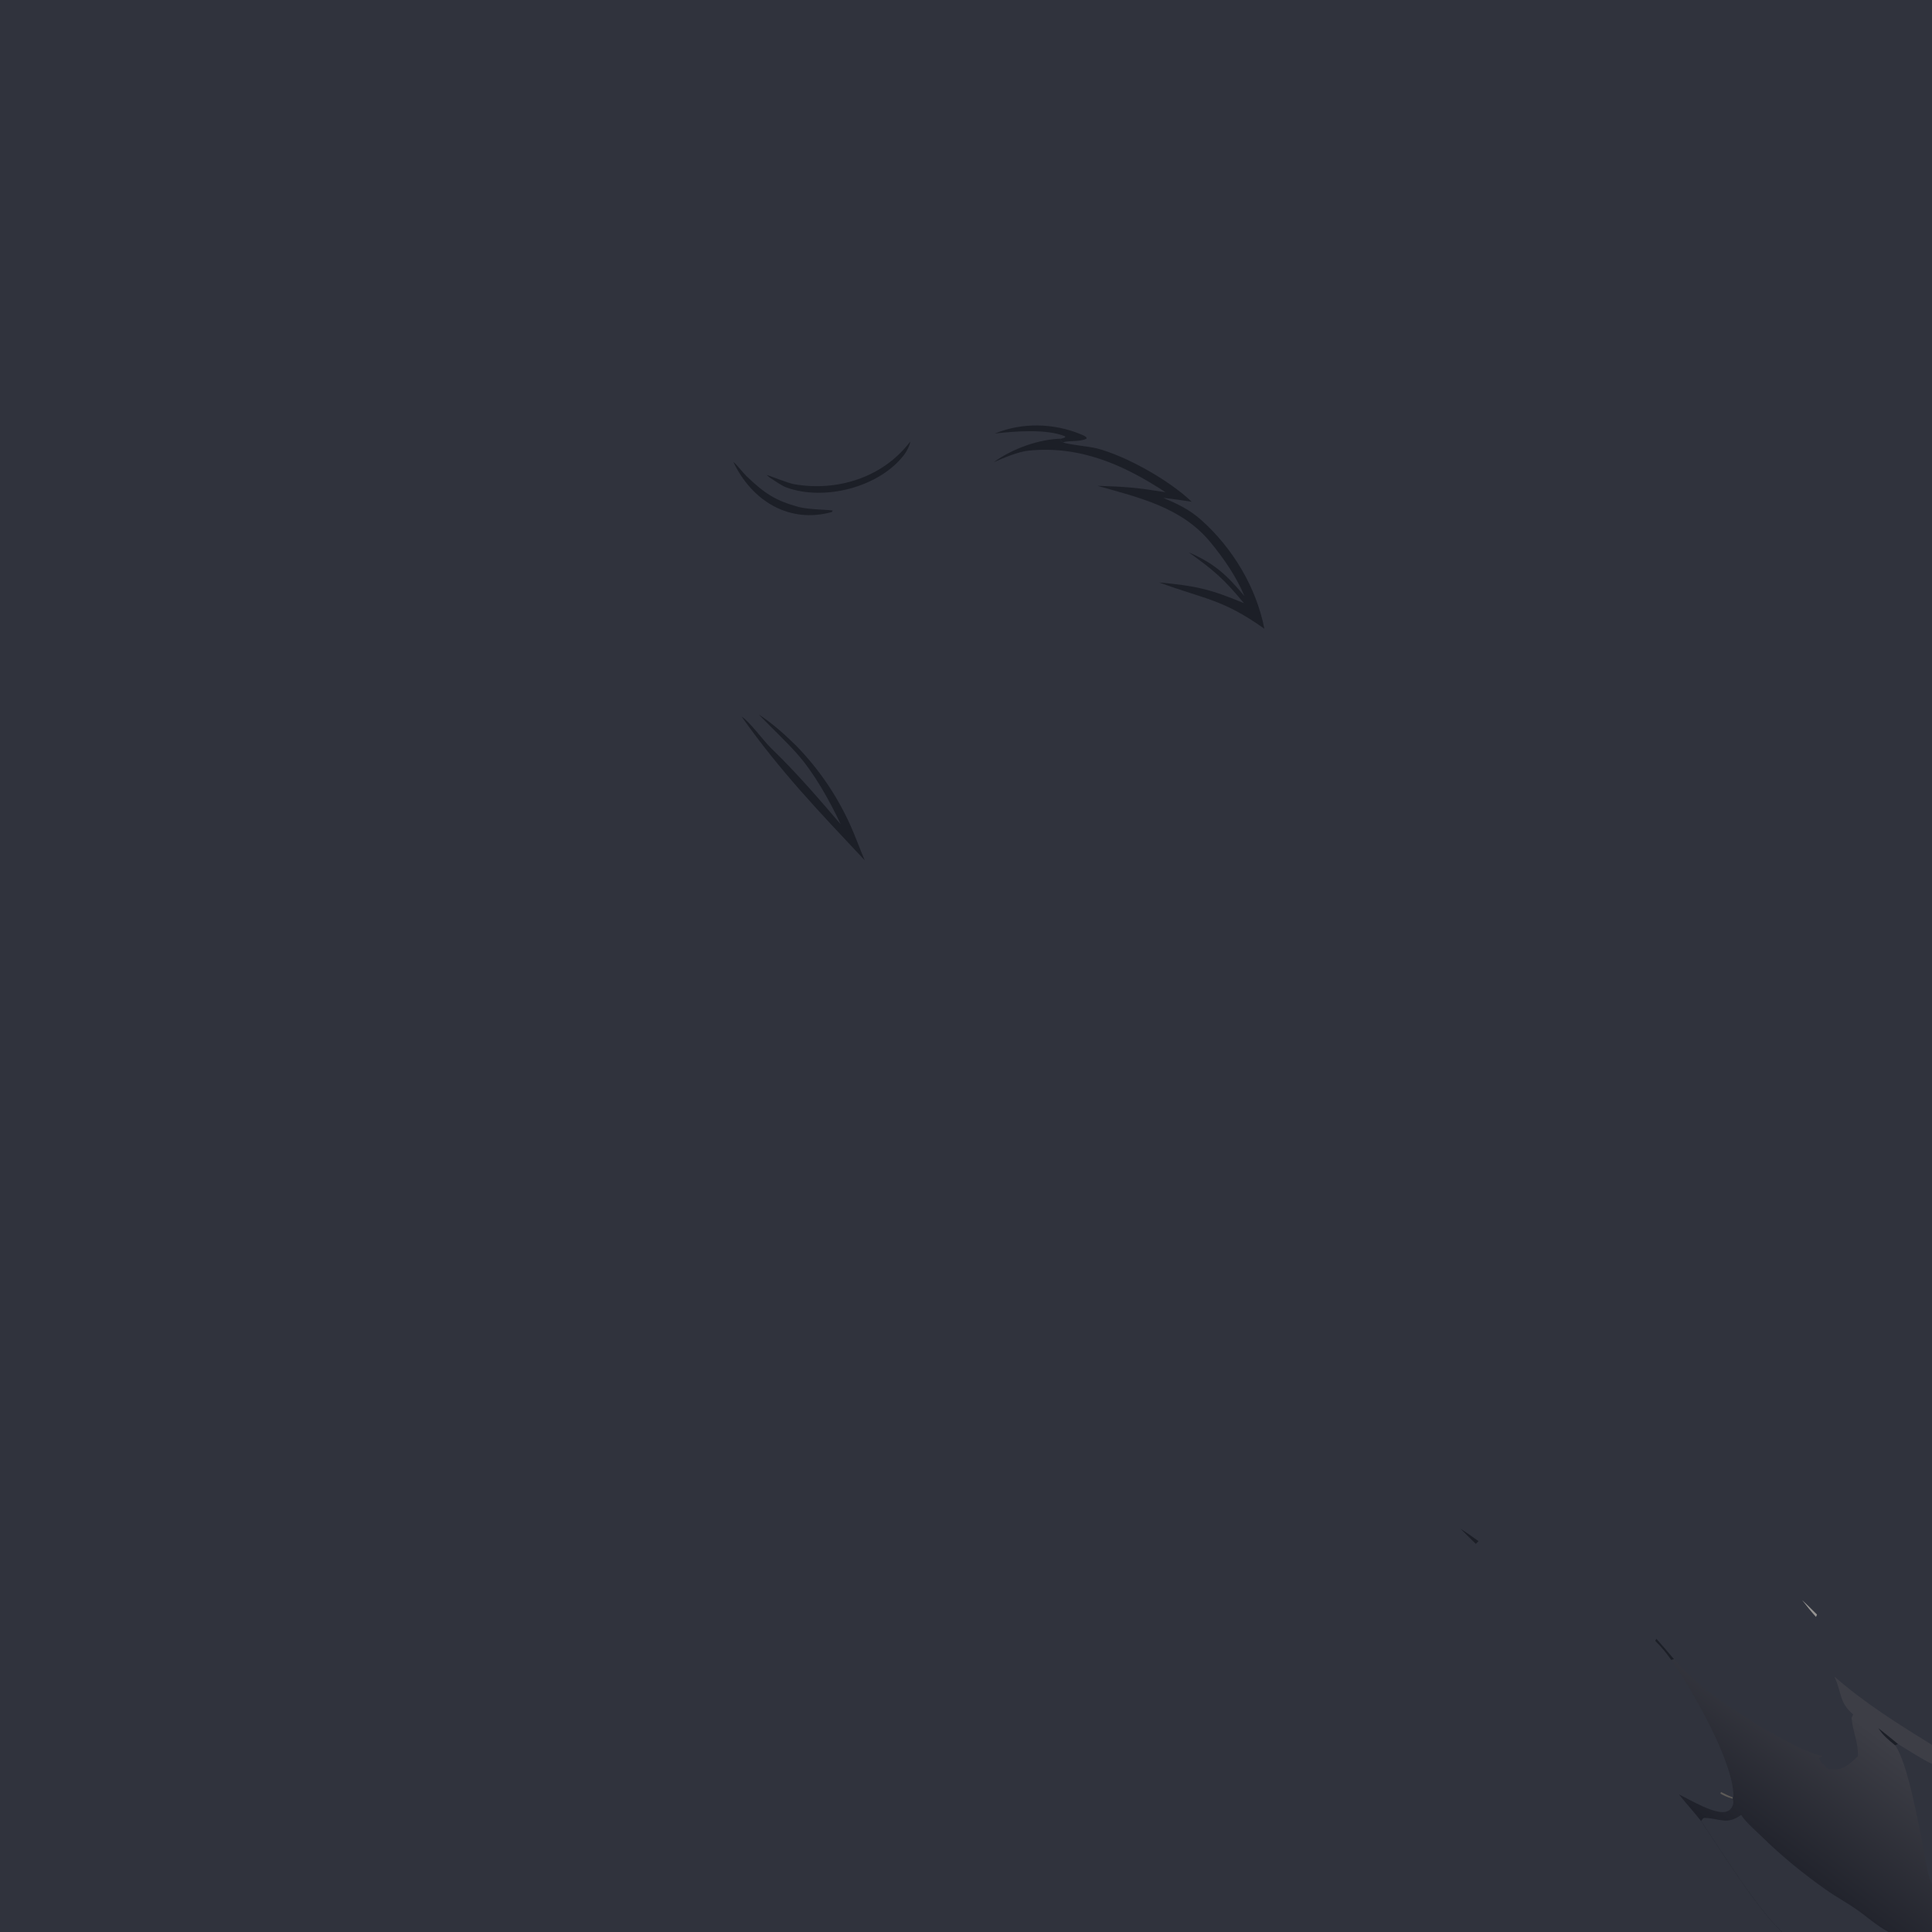
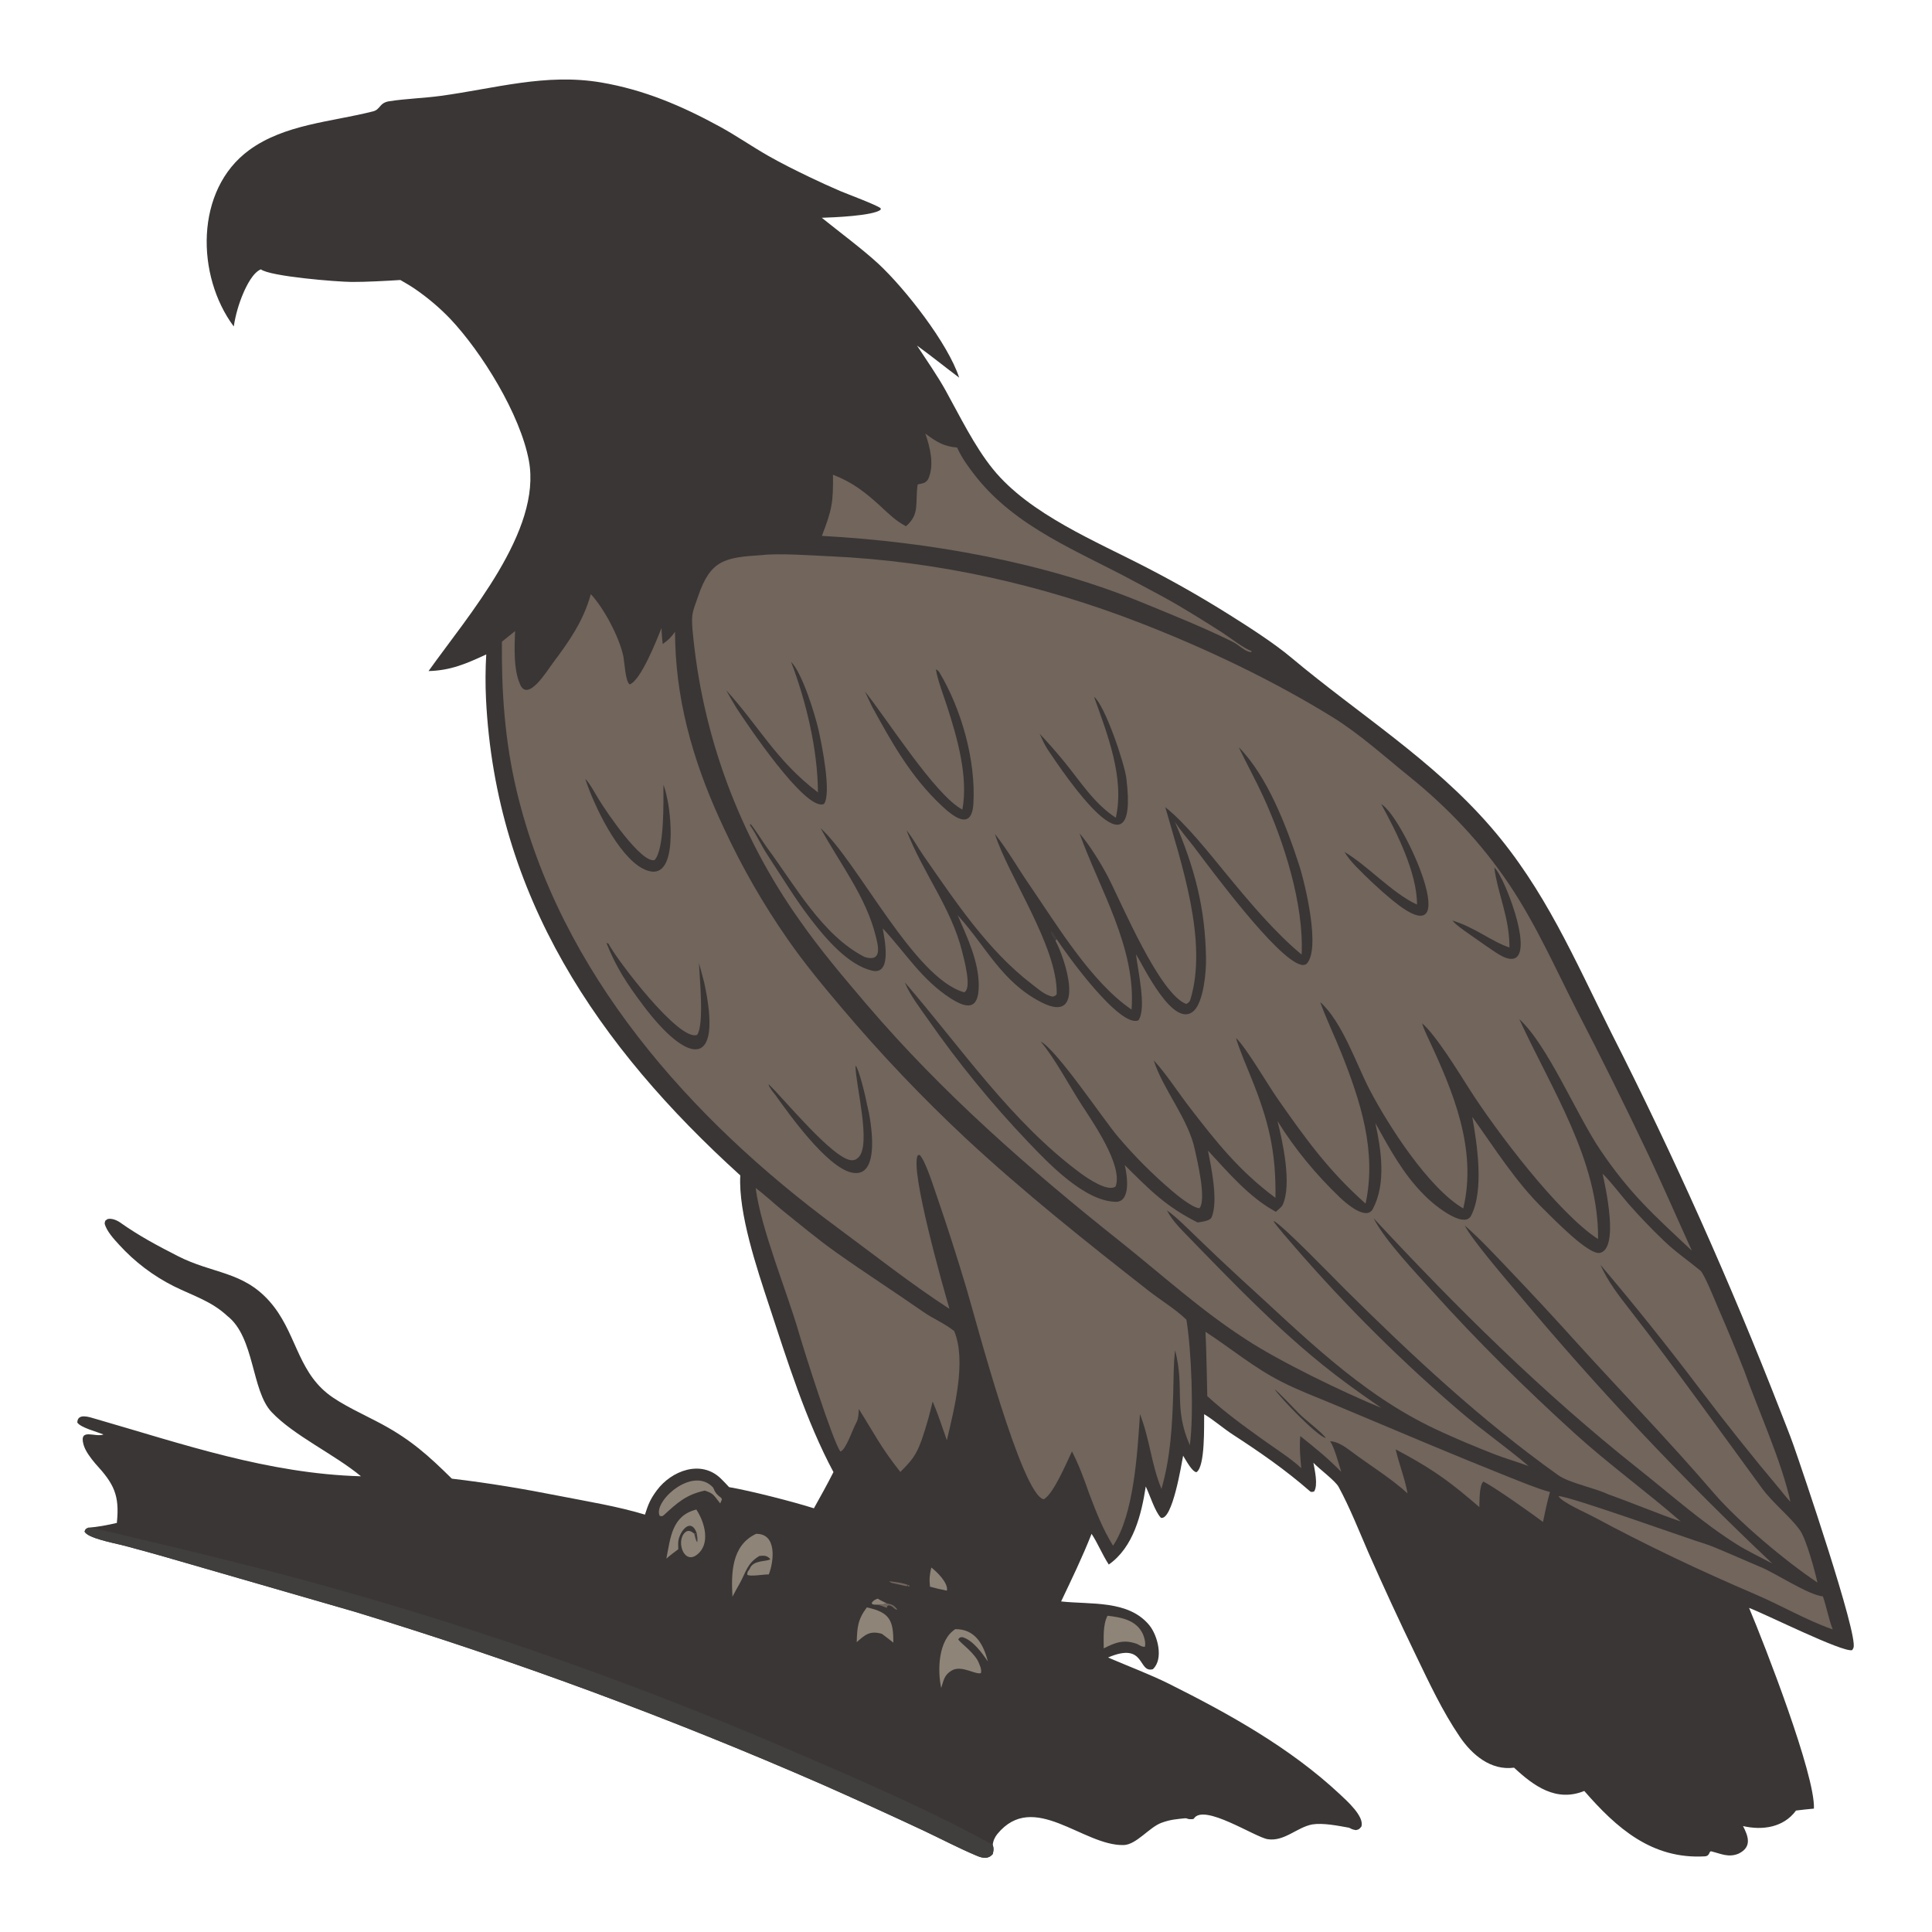
<svg xmlns="http://www.w3.org/2000/svg" height="1024" preserveAspectRatio="none" style="display: block;" version="1.1" viewBox="0 0 2048 2048" width="1024">
-   <defs>
-     <linearGradient gradientUnits="userSpaceOnUse" id="Gradient1" x1="1851.92" x2="1959.79" y1="1962.03" y2="1816.62">
-       <stop class="stop0" offset="0" stop-color="rgb(31,33,42)" stop-opacity="1" />
-       <stop class="stop1" offset="1" stop-color="rgb(61,62,70)" stop-opacity="1" />
-     </linearGradient>
-   </defs>
-   <path d="M 0 0 L 2048 0 L 2048 1437.81 L 2048 1703.65 L 2048 1736.02 L 2048 1821 L 2048 1831.23 L 2048 1849.62 L 2048 1869.8 L 2048 1997.15 L 2048 2048 L 2023.19 2048 L 2001.84 2048 L 1916.17 2048 L 1899.61 2048 L 1889.11 2048 L 1858.81 2048 L 1374.39 2048 L 1357.39 2048 L 1355.55 2048 L 1347.52 2048 L 1339.61 2048 L 1311.17 2048 L 1218.25 2048 L 1194.68 2048 L 1120.65 2048 L 1106.36 2048 L 1097.06 2048 L 1086.06 2048 L 1081.3 2048 L 1053.97 2048 L 1034.62 2048 L 1013.22 2048 L 984.637 2048 L 972.858 2048 L 935.177 2048 L 912.129 2048 L 718.285 2048 L 707.347 2048 L 667.535 2048 L 0 2048 L 0 0 z" fill="rgb(48,51,61)" transform="translate(0,0)" />
-   <path d="M 803.968 1613.58 C 800.713 1685.79 821.479 1771.25 851.633 1836.82 C 856.509 1847.42 862.727 1861.12 870.196 1869.8 C 880.184 1881.39 887.804 1874.17 895.018 1865.11 C 906.107 1851.2 912.328 1834.78 922.122 1820.41 C 943.645 1876.57 984.518 1947.25 1017.75 1997.5 C 1029.35 2015.03 1042.19 2031.02 1053.97 2048 L 1034.62 2048 L 1013.22 2048 L 984.637 2048 L 972.858 2048 L 935.177 2048 L 912.129 2048 L 718.285 2048 C 731.758 1910.44 754.745 1743.7 803.968 1613.58 z" fill="rgb(48,51,61)" transform="translate(0,0)" />
-   <path d="M 1774.45 1758.75 C 1782.66 1767.95 1791.62 1777.03 1800.74 1785.01 C 1824.12 1805.48 1902.81 1856.17 1931.92 1861.45 C 1930.83 1862.17 1929.36 1863.25 1928.22 1863.7 C 1929.53 1866.48 1929.44 1866.76 1931.38 1869.17 C 1934.13 1870.47 1933.69 1870.64 1935.67 1873.44 L 1936.33 1874.37 C 1950.37 1879.28 1960.42 1870.77 1969.49 1861.5 C 1969.79 1845.93 1964.01 1836.19 1962.75 1821.03 C 1963.32 1819.82 1963.89 1818.61 1964.47 1817.4 C 1949.48 1804.67 1952.72 1795.26 1944.56 1777.18 C 1976.04 1804.92 2012.31 1827.67 2048 1849.62 L 2048 1869.8 L 2048 1997.15 L 2048 2048 L 2023.19 2048 L 2001.84 2048 L 1916.17 2048 L 1899.61 2048 L 1889.11 2048 C 1862.94 2024.18 1823.99 1961.07 1803.2 1930.41 C 1795.96 1921.2 1787.28 1911.48 1779.72 1902.15 C 1791.59 1907.75 1818.62 1924.45 1830.52 1920.24 C 1833.11 1919.33 1835.2 1917.39 1836.3 1914.89 C 1837.67 1911.81 1837.77 1909.59 1836.76 1906.68 L 1836.78 1905.27 L 1837.54 1904 C 1837.5 1867.34 1793.8 1791.14 1771.53 1759.54 L 1774.45 1758.75 z" fill="url(#Gradient1)" transform="translate(0,0)" />
-   <path d="M 2011.94 1848.7 C 2020.59 1853.94 2039.65 1866.2 2048 1869.8 L 2048 1997.15 C 2043.43 1988.79 2041.08 1971 2039.15 1961.13 C 2034.26 1936.05 2022.37 1868.75 2008.97 1850.14 L 2011.94 1848.7 z" fill="rgb(48,51,61)" transform="translate(0,0)" />
-   <path d="M 1991.12 1831.89 C 1998.04 1837.22 2005.13 1843.18 2011.94 1848.7 L 2008.97 1850.14 C 2001.42 1843.81 1996.45 1840.19 1991.12 1831.89 z" fill="rgb(28,31,39)" transform="translate(0,0)" />
-   <path d="M 1845.69 1923.88 C 1850.58 1931.64 1861.49 1940.94 1868.27 1947.55 C 1889.33 1968.21 1911.8 1986.45 1935.92 2003.43 C 1946.36 2010.78 1957.69 2016.84 1968.03 2024.11 C 1979.95 2032.5 1988.89 2040.91 2001.84 2048 L 1916.17 2048 L 1899.61 2048 L 1889.11 2048 C 1862.94 2024.18 1823.99 1961.07 1803.2 1930.41 C 1804.49 1928.79 1805.3 1927 1806.78 1927.04 C 1823.28 1927.43 1830.3 1935.04 1845.69 1923.88 z" fill="rgb(48,51,61)" transform="translate(0,0)" />
-   <path d="M 1548.14 1620.49 C 1554.91 1624.78 1560.77 1628.98 1567.28 1633.68 L 1564.43 1636.57 L 1548.14 1620.49 z" fill="rgb(28,31,39)" transform="translate(0,0)" />
-   <path d="M 1824.34 1899.59 C 1828.49 1901.64 1832.41 1903.75 1836.78 1905.27 L 1836.76 1906.68 C 1830.64 1904.98 1829.17 1904.19 1823.68 1901.32 L 1824.34 1899.59 z" fill="rgb(93,90,87)" transform="translate(0,0)" />
-   <path d="M 1755.83 1737.17 C 1762.16 1744.26 1768.37 1751.45 1774.45 1758.75 L 1771.53 1759.54 C 1766.54 1752.3 1760.87 1745.55 1754.61 1739.38 L 1755.83 1737.17 z" fill="rgb(28,31,39)" transform="translate(0,0)" />
-   <path d="M 1925.02 1714.02 C 1919.54 1707.99 1915.37 1702.67 1910.37 1696.22 C 1915.74 1701.1 1920.97 1706.42 1926.13 1711.53 L 1925.02 1714.02 z" fill="rgb(150,148,146)" transform="translate(0,0)" />
-   <path d="M 898.169 357.233 C 905.711 356.338 977.816 390.182 979.184 398.539 C 975.459 399.835 974.616 398.847 970.02 397.9 C 981.818 411.342 987.794 424.755 1004.18 433.72 C 1009.05 436.382 1016.45 438.668 1018.39 443.462 C 1015.76 451.308 997.738 456.108 990.052 457.154 C 995.67 451.045 998.697 448.636 1005.42 444.177 C 993.997 436.575 982.835 428.587 975.144 417.229 C 966.601 404.408 961.255 394.948 946.259 388.644 C 930.403 381.979 915.016 376.293 898.422 371.686 C 892.463 373.331 886.343 375.65 880.489 377.72 C 899.977 378.862 909.838 380.905 925.418 393.768 C 936.899 403.611 945.031 417.038 945.653 432.39 C 947.308 473.217 916.929 498.919 878.249 501.5 C 836.744 504.175 810.961 482.582 803.782 442.048 C 796.68 447.288 791.677 450.832 784.141 455.343 C 780.079 439.932 779.16 424.695 777.671 408.854 C 757.012 414.096 741.122 421.288 721.505 429.1 C 731.286 418.307 738.333 413.112 750.689 405.67 C 708.883 407.862 689.544 406.681 647.745 419.07 C 708.1 386.683 751.548 395.199 814.714 381.86 C 840.791 376.353 867.973 363.765 898.169 357.233 z" fill="rgb(48,51,61)" transform="translate(0,0)" />
-   <path d="M 861.392 405.933 C 874.999 403.242 888.229 412.031 891.024 425.617 C 893.818 439.203 885.131 452.5 871.566 455.398 C 857.854 458.328 844.381 449.525 841.557 435.791 C 838.732 422.058 847.637 408.652 861.392 405.933 z" fill="rgb(48,51,61)" transform="translate(0,0)" />
-   <path d="M 1053.46 489.902 C 1073.04 475.713 1100.87 465.562 1125.16 465.011 L 1123.6 466.555 L 1126.9 468.847 C 1129.79 470.952 1154.56 473.214 1162.71 475.316 C 1193.81 483.34 1239.83 509.322 1263.26 531.881 C 1253.09 530.346 1243.32 528.866 1233.07 527.762 C 1248.35 534.151 1261.19 540.313 1273.64 551.465 C 1306.97 581.33 1331.76 622.775 1340.3 666.523 C 1295.95 635.011 1278.22 635.587 1228.68 617.411 C 1267.9 621.056 1282.78 624.45 1318.64 639.382 C 1297.12 613.516 1287.18 604.919 1260.11 585.499 C 1287.8 597.441 1300.41 609.612 1319.21 631.908 C 1310.29 610.849 1297.59 592.382 1283.13 574.813 C 1252.48 537.573 1207.14 527.416 1163.27 514.956 C 1193.7 515.935 1204.75 516.87 1235.45 521.764 C 1190.92 492.52 1144.82 472.214 1090.32 477.691 C 1079.13 478.815 1063.89 485.44 1053.46 489.902 z" fill="rgb(28,31,39)" transform="translate(0,0)" />
-   <path d="M 786.108 759.61 C 794.433 764.643 809.383 785.362 817.499 793.198 C 844.119 818.895 867.291 845.848 891.205 873.819 C 879.242 848.372 862.939 819.023 844.223 798.213 C 832.021 784.646 817.143 770.795 804.347 757.407 C 818.617 766.614 832.086 778.719 844.145 790.654 C 868.011 815.127 887.394 843.601 901.411 874.779 C 906.771 886.618 911.41 899.73 916.653 911.958 C 868.103 860.227 827.369 817.947 786.108 759.61 z" fill="rgb(28,31,39)" transform="translate(0,0)" />
-   <path d="M 964.923 468.06 C 964.526 471.985 961.093 478.607 958.404 482.112 C 931.98 516.564 874.072 531.341 833.791 516.789 C 828.456 514.862 820.177 508.98 815.622 505.988 L 812.8 503.574 C 813.763 503.451 835.363 512.129 841.422 513.208 C 887.276 521.38 935.985 506.299 964.923 468.06 z" fill="rgb(28,31,39)" transform="translate(0,0)" />
-   <path d="M 777.399 489.67 C 780.853 492.216 787.546 501.165 791.556 504.986 C 810.325 522.871 821.717 530.601 846.377 537.352 C 857.312 540.346 880.07 540.263 882.716 541.22 L 881.806 542.768 C 836.173 555.403 796.8 530.655 777.399 489.67 z" fill="rgb(28,31,39)" transform="translate(0,0)" />
-   <path d="M 1054.6 459.553 C 1083.62 447.584 1116.9 448.461 1145.85 460.393 C 1148.51 461.493 1149.45 461.842 1151.74 463.672 L 1151.58 465.163 C 1143.58 468.661 1133.31 466.748 1126.9 468.847 L 1123.6 466.555 L 1125.16 465.011 L 1129.04 463.626 L 1129.11 462.549 C 1109.57 454.389 1075.48 457.154 1054.6 459.553 z" fill="rgb(28,31,39)" transform="translate(0,0)" />
-   <path d="M 489.59 432.825 C 515.613 433.332 551.499 464.705 563.127 486.729 C 565.586 491.389 570.141 501.154 569.472 506.317 L 567.57 506.568 C 546.236 492.835 523.916 479.285 503.81 463.911 C 495.036 457.202 478.871 443.69 489.59 432.825 z" fill="rgb(48,51,61)" transform="translate(0,0)" />
+   <path d="M 247.797 346.07 C 207.795 292.459 206.411 201.349 264.102 159.135 C 301.747 131.589 351.675 129.202 395.406 118.069 C 403.525 116.01 401.866 108.964 412.717 107.305 C 430.876 104.529 448.945 104.114 467.214 101.631 C 524.833 93.799 578.536 77.441 637.201 87.415 C 682.649 95.142 722.561 112.125 762.863 134.137 C 780.248 143.633 797.234 155.407 814.417 165.209 C 828.094 173.012 843.971 180.903 858.164 187.707 C 868.861 192.864 879.669 197.79 890.579 202.48 C 897.47 205.405 929.887 217.472 933.62 220.837 L 933.481 222.385 C 925.141 228.803 883.54 230.468 871.119 230.854 C 889.072 245.371 915.03 264.639 931.407 279.899 C 959.552 306.123 1004.79 363.772 1016.77 400.324 C 1001.45 388.849 987.895 377.788 972.065 366.33 C 981.574 380.802 993.954 398.689 1002.24 413.625 C 1017.33 440.84 1032.85 472.958 1052.55 497.262 C 1091.51 545.311 1162.11 573.833 1216.52 602.173 C 1246.1 617.458 1275.02 633.978 1303.21 651.69 C 1324.14 664.848 1350.35 681.617 1369.15 697.379 C 1440.44 757.16 1518.32 805.226 1579.96 876.238 C 1637.76 942.821 1669.01 1016.93 1707.92 1094.58 C 1774.42 1225.68 1834.44 1359.97 1887.78 1496.95 C 1892.23 1508.52 1896.97 1520.02 1901.1 1531.71 C 1909.96 1556.81 1969.86 1732.94 1964.77 1746.65 C 1964.25 1748.06 1964.06 1748.17 1963.28 1749.24 C 1952.88 1751.7 1871.79 1711.08 1854.1 1704.44 C 1870.65 1743.7 1924.41 1881.83 1922.83 1917.2 C 1916.48 1917.77 1910.15 1918.45 1903.83 1919.26 C 1890.68 1937.23 1868.29 1940.46 1847.67 1935.71 C 1852.93 1945.92 1857.79 1957.78 1842.94 1964.95 C 1832.27 1969.36 1824.29 1965.03 1814.17 1962.53 C 1811.29 1961.82 1813.14 1967.46 1807.06 1967.81 C 1750.97 1970.98 1713.62 1937.8 1679.4 1898.49 C 1649.71 1910.53 1626.07 1893.46 1604.97 1873.81 C 1580.35 1877.08 1560.46 1860.21 1547.45 1841.08 C 1528.89 1813.78 1515.08 1784.04 1500.78 1754.42 C 1483.44 1718.56 1466.73 1682.4 1450.65 1645.96 C 1441.03 1623.74 1430.59 1597.38 1418.99 1576.17 C 1415.35 1569.51 1398.85 1557.53 1392.25 1550.58 C 1393.66 1558.24 1397.36 1574.24 1393.04 1580.99 C 1391.37 1581.46 1390.05 1582.04 1388.5 1580.69 C 1362.85 1558.24 1335.49 1539.3 1306.9 1520.73 C 1296.64 1514.06 1286.74 1505.3 1276.46 1499.1 C 1276.22 1510.9 1277.68 1554.89 1268.23 1560.61 C 1263.46 1559.95 1257.03 1547.66 1254.16 1543.11 C 1252.4 1552.19 1242.8 1612.15 1230.61 1608.91 C 1224.37 1602.47 1218.92 1584.88 1214.56 1575.74 C 1209.97 1605.29 1201.63 1640.06 1175.35 1658.48 C 1168.28 1647.64 1163.88 1636.19 1157.11 1625.92 C 1147.16 1651.13 1136.45 1673.1 1124.83 1697.59 C 1156.21 1701.06 1196.04 1695.85 1218.24 1722.71 C 1227.2 1733.53 1233.77 1758.6 1222.11 1769.41 C 1205.82 1773.88 1214.82 1739.75 1174.56 1757.02 C 1195.29 1765.99 1219.27 1774.97 1239.18 1784.91 C 1302.97 1816.75 1367.53 1852.74 1419.92 1901.61 C 1427.51 1908.69 1446.77 1925.75 1443.07 1936.33 C 1440.66 1939.07 1440.93 1939.1 1437.45 1940.01 C 1433.56 1939.35 1433.54 1939.18 1430.16 1937.48 C 1418.33 1935.35 1402.46 1932.13 1390.98 1933.97 C 1374.85 1937.02 1361.37 1952.34 1343.84 1949.62 C 1330.3 1947.52 1276.04 1911.37 1265.56 1927.76 C 1262.14 1928.94 1260.61 1928.19 1257.08 1927.34 C 1246.71 1928.45 1240.75 1928.73 1231.11 1932.28 C 1218.21 1937.04 1204.54 1955.5 1191.13 1955.83 C 1148.08 1956.91 1095.78 1897.46 1057.32 1944.01 C 1054.67 1947.22 1052.75 1951.31 1052.34 1955.59 C 1053.6 1959.65 1053.25 1961.34 1052.38 1965.29 C 1047.88 1970.81 1041.93 1969.91 1035.66 1967.27 C 1016.39 1959.19 997.762 1949.36 978.838 1940.42 C 943.353 1923.81 907.691 1907.57 871.859 1891.72 C 710.468 1821.19 545.121 1760.08 376.652 1708.69 L 173.616 1649.99 C 158.891 1645.77 144.115 1641.73 129.293 1637.87 C 121.561 1635.87 92.016 1630.34 89.641 1623.33 C 91.353 1620.07 90.17 1621.39 93.516 1619.41 C 103.433 1618.72 114.198 1616.6 123.867 1614.37 C 126.928 1584.84 120.866 1573 101.04 1551.44 C 96.364 1545.85 90.456 1538.37 88.506 1531.2 C 83.566 1513.02 101.36 1524.21 109.719 1520.54 C 102.435 1517.71 85.341 1513.24 81.946 1507.94 C 82.146 1497.53 94.939 1502.23 101.177 1504.03 C 194.508 1530.96 284.227 1562.14 382.652 1564.92 C 354.468 1541.54 311.588 1521.91 287.912 1496.86 C 266.292 1473.99 270.16 1417.59 240.848 1394.85 C 223.987 1379.21 205.137 1373.76 184.545 1363.6 C 162.587 1352.63 142.848 1337.69 126.324 1319.54 C 120.876 1313.64 112.733 1304.78 110.935 1296.96 C 111.753 1293.18 110.814 1294.71 113.956 1292.29 C 118.412 1291.11 123.949 1293.5 127.452 1295.98 C 147.573 1310.19 166.588 1320.29 188.405 1331.45 C 225.525 1350.44 257.293 1347.4 285.711 1379.48 C 313.541 1410.9 314.565 1450.9 346.911 1477.02 C 361.545 1488.84 387.363 1500.25 404.628 1509.57 C 435.907 1526.47 454.326 1543.13 478.986 1567.45 C 518.504 1572.08 554.773 1578.23 593.734 1585.9 C 623.757 1591.81 654.225 1596.66 683.682 1605.56 C 687.081 1594.74 689.471 1588.95 696.311 1579.76 C 711.772 1558.98 743.115 1546.96 764.052 1567.27 C 767.05 1570.18 770.007 1573.33 772.87 1576.42 C 795.574 1580.28 841.262 1591.99 862.774 1598.86 C 869.903 1586.05 876.905 1573.57 883.498 1560.47 C 854.5 1506.31 834.369 1441.91 815.186 1383.63 C 802.416 1344.83 782.523 1285.86 784.747 1245.98 C 633.697 1109.15 525.434 949.731 515.177 740.78 C 514.436 725.1 514.524 709.393 515.44 693.722 C 494.237 703.544 477.796 710.75 454.284 711.355 C 496.506 651.999 574.555 562.903 560.636 488.304 C 551.486 439.264 510.906 373.525 477.089 337.764 C 466.117 326.388 454.054 316.117 441.074 307.099 C 435.536 303.264 430.226 300.133 424.383 296.81 C 410.08 297.753 386.806 298.972 372.845 298.87 C 357.128 298.756 286.266 293.046 276.538 285.52 C 268.192 288.862 261.393 302.722 257.897 310.777 C 253.063 322.071 249.67 333.929 247.797 346.07 z" fill="rgb(57,54,53)" transform="translate(0,0)" />
+   <path d="M 93.516 1619.41 C 105.373 1620.73 130.233 1627.28 143.098 1630.33 C 174.149 1637.57 205.148 1645.03 236.093 1652.72 C 446.244 1704.59 651.647 1774.09 850.119 1860.49 C 917.472 1889.53 988.06 1920.18 1052.34 1955.59 C 1053.6 1959.65 1053.25 1961.34 1052.38 1965.29 C 1047.88 1970.81 1041.93 1969.91 1035.66 1967.27 C 1016.39 1959.19 997.762 1949.36 978.838 1940.42 C 943.353 1923.81 907.691 1907.57 871.859 1891.72 C 710.468 1821.19 545.121 1760.08 376.652 1708.69 L 173.616 1649.99 C 158.891 1645.77 144.115 1641.73 129.293 1637.87 C 121.561 1635.87 92.016 1630.34 89.641 1623.33 C 91.353 1620.07 90.17 1621.39 93.516 1619.41 z" fill="rgb(65,63,62)" transform="translate(0,0)" />
+   <path d="M 1047.02 1822.3 C 1061.01 1824.65 1074.84 1829.38 1088.36 1833.56 C 1139.29 1849.32 1186.68 1874.54 1231.72 1902.74 C 1239.6 1907.68 1261.75 1920.2 1265.56 1927.76 C 1262.14 1928.94 1260.61 1928.19 1257.08 1927.34 C 1214.48 1905.1 1176.74 1881.26 1133.09 1859.67 C 1116.32 1851.56 1099.33 1843.91 1082.13 1836.74 C 1071.34 1832.31 1057.33 1827.2 1047.02 1822.3 z" fill="rgb(57,54,53)" transform="translate(0,0)" />
+   <path d="M 365.069 1628.99 C 377.295 1630.12 423.389 1643.65 437.522 1647.62 C 512.16 1668.11 586.031 1691.31 658.989 1717.16 C 712.998 1735.9 764.708 1754.04 816.718 1778.35 C 833.158 1786.04 858.257 1796.97 872.167 1808.08 C 861.092 1805.69 839.806 1795.54 827.861 1791.27 C 785.124 1776.02 743.232 1757.89 700.471 1742.79 C 632.034 1718.5 563.338 1694.94 494.395 1672.12 C 465.035 1662.62 434.951 1654.69 405.739 1644.29 C 392.351 1639.52 377.853 1635.19 365.069 1628.99 z" fill="rgb(57,54,53)" transform="translate(0,0)" />
+   <path d="M 519.776 1638.11 C 533.012 1637.74 555.322 1643.91 568.781 1647.2 C 610.692 1657.45 649.725 1667.44 688.891 1686.01 C 683.232 1686.1 657.939 1678.73 651.129 1676.87 C 607.009 1665.11 563.21 1652.19 519.776 1638.11 z" fill="rgb(57,54,53)" transform="translate(0,0)" />
+   <path d="M 148.81 1597.16 C 156.409 1597.91 189.001 1604.48 196.133 1606.43 C 216.065 1611.89 279.57 1620.91 292.089 1632.88 C 257.891 1626.99 178.504 1610.65 148.81 1597.16 z" fill="rgb(57,54,53)" transform="translate(0,0)" />
+   <path d="M 942.299 1676.18 C 949.82 1677.05 957.238 1677.74 964.193 1680.86 L 964.196 1681.59 L 962.322 1681.63 L 962.547 1679.98 L 961.101 1681.49 C 955.646 1680.29 950.198 1679.06 944.757 1677.8 L 942.299 1676.18 z" fill="rgb(113,101,92)" transform="translate(0,0)" />
+   <path d="M 807.766 588.411 C 825.801 586.295 860.995 588.841 879.493 589.663 C 992.779 594.706 1103.78 619.525 1209.43 660.63 C 1278.72 687.583 1349.28 721.113 1412.69 760.281 C 1441 777.771 1468.06 802.274 1493.9 823.118 C 1534.7 856.04 1570.41 893.798 1599.71 937.353 C 1628.22 979.861 1648.58 1026.11 1671.72 1071.5 C 1697.71 1121.67 1722.81 1172.29 1747.01 1223.35 C 1762.91 1257.07 1777.95 1291.68 1793.44 1325.75 C 1752.95 1287.81 1727.66 1265.29 1696.39 1219.04 C 1671.01 1181.49 1640.62 1107.71 1610.57 1080.41 C 1644.09 1153.7 1694.99 1230.21 1694 1313.44 C 1652.09 1286.54 1585.25 1198.01 1557.27 1153.95 C 1546.09 1136.35 1521.93 1097 1507.46 1084.7 C 1509.22 1090.51 1511.56 1095.44 1514.14 1100.93 C 1540.29 1156.7 1566.12 1218.26 1551.11 1281 C 1514.36 1259.52 1471.85 1193.35 1452 1155.39 C 1437.93 1128.47 1423.04 1083.39 1399.53 1062.3 C 1405.41 1079.1 1414.97 1098.93 1421.73 1115.86 C 1442.13 1166.94 1459.6 1220.52 1447.57 1275.89 C 1408.07 1240.72 1384.2 1207.45 1353.83 1164 C 1344.19 1150.2 1320.89 1110.32 1310.27 1100.38 C 1313.15 1110.99 1321.97 1131.69 1326.38 1142.57 C 1344.64 1187.63 1352.84 1220.68 1352.03 1269.79 C 1313.79 1241.29 1289.83 1211.24 1260.83 1173.56 C 1249.13 1158.35 1235.71 1137.58 1223.01 1124.02 C 1232.83 1154.95 1259.58 1185.58 1266.6 1218.61 C 1269.03 1230.04 1279.2 1271.68 1271.41 1280.8 C 1263.83 1280.11 1248.52 1267.58 1242.64 1262.6 C 1221.78 1244.87 1202.42 1225.45 1184.75 1204.54 C 1168.61 1185.25 1120.47 1113.25 1103.22 1104.07 C 1118.5 1122.43 1132.91 1149.92 1146.05 1170.33 C 1157.99 1188.88 1190.76 1235.46 1182.59 1257.67 C 1174.72 1264.04 1152.71 1249.01 1145.92 1244.01 C 1072.34 1189.78 1019.22 1111.12 960.091 1042.47 C 959.831 1042.24 959.571 1042.01 959.311 1041.77 C 964.599 1054.77 974.739 1067.81 982.929 1079.51 C 1015.37 1126.2 1051.39 1170.3 1090.67 1211.41 C 1111.19 1232.85 1149.5 1273.35 1182.68 1273.97 C 1198.97 1274.27 1194.98 1245.93 1192.27 1235.02 C 1218.75 1261.32 1235.58 1278.79 1269.5 1295.84 C 1273.65 1295.23 1282.56 1294.24 1284.22 1290.58 C 1291.89 1273.68 1283.59 1235.63 1280.52 1219.7 C 1301.95 1242.81 1324.34 1269.38 1352.5 1284.54 L 1353.5 1283.67 C 1355.27 1282.15 1358.64 1279.32 1359.59 1277.33 C 1369.82 1255.74 1359.48 1209.28 1354.18 1188.31 C 1372.32 1217.74 1395.38 1245.48 1420.33 1269.33 C 1426.63 1275.35 1448.41 1294.54 1455.32 1281.44 C 1469.58 1254.4 1464.11 1219.01 1457.94 1190.53 C 1473.09 1217.72 1487.37 1244.53 1509.63 1266.69 C 1515.93 1273.71 1551.46 1304.19 1559.47 1288.58 C 1573.41 1261.42 1565.67 1212.09 1560.65 1183.94 C 1584.81 1217.63 1606.54 1252.68 1636.41 1281.85 C 1646.41 1291.62 1683.94 1330.67 1695.97 1328.09 C 1716.54 1323.67 1701.82 1257.74 1698.76 1244.14 C 1707.1 1252.11 1717.92 1266.44 1725.82 1275.59 C 1737.77 1289.24 1750.32 1302.36 1763.43 1314.9 C 1776.22 1327.25 1789.25 1335.97 1802.5 1346.9 C 1806.53 1350.24 1818.14 1379.06 1820.71 1385.08 C 1830.57 1407.64 1840.02 1430.38 1849.05 1453.29 C 1863.65 1494.5 1888.84 1549.64 1897.93 1591.96 C 1893.71 1587.65 1890.46 1583.13 1886.62 1578.57 C 1856.83 1543.17 1828.51 1507.51 1800.56 1470.62 C 1767.11 1426.38 1732.42 1383.08 1696.53 1340.79 C 1704.68 1358.97 1715.82 1373.12 1728.02 1388.8 C 1776.16 1450.71 1821.48 1514.36 1867.78 1577.62 C 1879.34 1593.42 1897.25 1607.14 1907.99 1622.06 C 1914.67 1631.34 1924.05 1665.8 1926.53 1677.53 C 1892.85 1655.09 1842.61 1612.91 1816.45 1582.42 C 1769.88 1528.17 1720.81 1477.59 1672.8 1424.84 C 1649.19 1398.6 1625.19 1372.71 1600.82 1347.18 C 1585.4 1330.97 1569.46 1313.77 1552.72 1299.05 C 1559.54 1313.29 1598.24 1358.4 1609.76 1371.94 C 1693.74 1472.32 1783.57 1567.66 1878.79 1657.45 C 1867.57 1651.47 1850.97 1643.45 1840.77 1636.9 C 1803.81 1613.59 1771.08 1584.22 1736.9 1557.13 C 1635.36 1476.61 1544.28 1386.34 1456.11 1291.4 C 1468.24 1315.19 1500.3 1348.53 1518.12 1368.45 C 1565.6 1421.3 1616.71 1471.72 1669.29 1519.49 C 1705.17 1552.09 1745.35 1581.12 1781.77 1612.89 C 1756.63 1604.28 1730.16 1593.06 1704.78 1584.06 C 1690.73 1577.25 1663.5 1572.13 1651.7 1563.72 C 1570.4 1505.78 1497.32 1437.57 1426.57 1367.46 C 1415.07 1356.06 1357.98 1296.91 1350.04 1294.32 C 1350.69 1297.08 1370.53 1319.51 1373.78 1323.31 C 1427.75 1385.47 1486.25 1443.55 1548.79 1497.08 C 1572.06 1516.87 1597.7 1534.69 1620.45 1554.13 C 1608.53 1549.66 1595.55 1546.04 1583.49 1541.3 C 1563.29 1533.35 1542.57 1524.72 1522.93 1515.54 C 1440.92 1477.18 1380.62 1414.76 1314.6 1354.93 C 1298.64 1340.28 1282.9 1325.39 1267.37 1310.29 C 1258.79 1302.06 1246.55 1289.57 1237.02 1283.13 C 1241.92 1292.19 1247.88 1298.89 1255.05 1306.25 C 1308.66 1361.37 1362.49 1418.08 1424.36 1464.07 C 1437.47 1473.82 1450.72 1483.15 1464.16 1492.39 C 1422.98 1475.5 1355.87 1442.95 1320.55 1419.65 C 1272.99 1389.05 1230.71 1350.43 1186.84 1315.54 C 1090.9 1239.25 998.466 1158.28 918.755 1064.81 C 893.696 1035.43 869.948 1007.5 847.596 975.545 C 783.166 884.772 744 778.514 734.105 667.64 C 732.559 649.643 734.6 648.142 739.995 632.193 C 753.101 593.445 768.345 590.91 807.766 588.411 z" fill="rgb(113,101,92)" transform="translate(0,0)" />
+   <path d="M 1313.16 792.12 C 1343.45 822.749 1363.62 875.671 1376.9 916.244 C 1383.36 935.961 1400.58 1007.39 1384.65 1022.05 C 1382.56 1022.94 1381.12 1023.19 1378.87 1022.6 C 1353.31 1015.96 1284.25 922.237 1266.37 898.662 C 1259.38 889.438 1251.69 880.957 1245.43 871.185 C 1266.11 919.574 1277.63 961.882 1278.38 1015.38 C 1278.89 1028.89 1275.93 1061.84 1265.52 1071.52 C 1244.03 1091.49 1212.17 1024.34 1204.22 1011.51 C 1205.87 1027.58 1215.77 1069.04 1206.76 1081.55 C 1187.2 1090.18 1130.31 1011.32 1120.03 995.383 L 1118.86 997.299 C 1129.26 1016.18 1152.06 1087.1 1103.94 1062.49 C 1061.91 1041.01 1045.33 1003.56 1016.24 971.388 L 1015.17 970.206 C 1025.24 993.534 1037.51 1018.93 1037.51 1044.67 C 1037.51 1070.44 1025.33 1069.51 1007.98 1058.46 C 977.049 1038.75 959.804 1009.74 935.714 984.107 C 937.22 993.539 946.435 1034.32 924.282 1028.91 C 898.872 1022.7 875.636 995.225 860.234 975.378 C 843.385 953.668 828.393 928.791 813.24 905.802 C 806.97 896.265 802.205 885.156 795.5 875.488 L 794.967 874.734 L 795.442 873.436 C 797.921 875.239 809.47 893.584 813.155 898.627 C 842.543 938.194 871.433 991.343 916.472 1014.43 C 935.948 1020.58 930.617 1001.68 928.476 992.895 C 918.149 950.524 890.632 916.011 869.892 877.935 C 909.447 913.806 968.926 1036.98 1022.01 1051.87 C 1030.71 1048.27 1021.75 1016.18 1019.87 1008.57 C 1008.34 962.069 977.808 924.605 960.9 880.02 C 968.842 890.145 972.032 897.075 978.811 906.826 C 1012.28 954.958 1047.07 1007.58 1094.09 1043.45 C 1100.74 1048.51 1107.57 1054.88 1115.78 1056.48 C 1117.59 1055.98 1120.12 1055.27 1120.16 1053.18 C 1121.01 1002.97 1068.16 927.458 1054.68 884.075 C 1068 900.809 1078.68 919.727 1090.71 937.234 C 1119.71 979.466 1156.64 1041.18 1199.5 1070.18 C 1204.5 1004.54 1165.49 942.516 1144.37 883.433 C 1154.91 895.51 1167.67 916.156 1174.9 930.244 C 1189.5 958.702 1228.85 1053.06 1257.3 1064.23 C 1259.41 1063.4 1261.07 1062.09 1261.77 1059.82 C 1280.95 997.526 1251.61 913.545 1235.29 855.708 C 1257.03 872.847 1281.98 904.625 1299.86 926.356 C 1323.14 954.647 1351.55 988.68 1379.79 1011.88 C 1382.3 958.491 1361.01 891.991 1338.85 843.85 C 1331.16 827.16 1321.22 809.155 1313.16 792.12 z" fill="rgb(57,54,53)" transform="translate(0,0)" />
+   <path d="M 1118.86 997.299 C 1116.9 994.462 1113.78 990.292 1114 986.926 C 1116.56 988.096 1118.51 992.63 1120.03 995.383 L 1118.86 997.299 z" fill="rgb(65,63,62)" transform="translate(0,0)" />
+   <path d="M 992.072 709.466 C 993.454 710.234 994.781 711.106 995.728 712.628 C 1019.29 752.001 1034.46 806.079 1031.84 851.741 C 1030.1 882.08 1009.38 864.656 997.617 853.545 C 965.485 823.203 945.569 787.569 924.62 749.4 L 916.852 733.069 C 939.035 760.13 991.135 843.11 1020.17 858.178 C 1026.64 823.45 1014.61 781.635 1003.84 748.361 C 999.95 736.361 994.096 721.617 992.072 709.466 z" fill="rgb(57,54,53)" transform="translate(0,0)" />
+   <path d="M 838.598 701.592 C 850.553 713.647 863.842 757.17 867.618 773.502 C 871.136 788.717 881.74 841.966 873.344 852.282 C 853.713 860.616 790.187 764.962 780.691 750.504 C 776.961 744.356 773.365 738.128 769.906 731.823 C 804.671 769.892 822.682 806.391 867.041 839.94 C 866.869 794.729 854.6 743.747 838.598 701.592 z" fill="rgb(57,54,53)" transform="translate(0,0)" />
+   <path d="M 1159.78 738.714 C 1171.13 747.467 1191.99 808.766 1194.01 825.333 C 1207.96 939.737 1128.36 821.088 1110.35 794.133 C 1106.68 788.254 1104.92 784.122 1102.1 777.799 C 1111.18 787.541 1118.81 796.134 1127.26 806.384 C 1144.61 827.448 1159.64 851.887 1182.81 866.808 C 1192.37 824.784 1173.75 777.954 1159.78 738.714 z" fill="rgb(57,54,53)" transform="translate(0,0)" />
+   <path d="M 1464.17 852.427 C 1487.96 865.672 1556.81 1020.48 1476.12 954.37 C 1462.86 943.504 1449.71 931.1 1437.71 918.826 C 1431.96 912.636 1429.7 910.181 1425.22 903.145 C 1449.5 917.272 1475.94 946.983 1502.09 958.887 C 1502.2 925.309 1480.46 882.048 1464.17 852.427 z" fill="rgb(57,54,53)" transform="translate(0,0)" />
+   <path d="M 1583.98 919.664 C 1594.89 927.583 1635.86 1034.57 1592.56 1013.77 C 1585.54 1010.39 1564.47 994.978 1556.56 989.557 C 1550.69 985.377 1544.18 981.187 1539.54 975.758 C 1564.54 983.569 1580.48 997.767 1600.11 1004.41 C 1600.03 971.829 1588.09 949.385 1583.98 919.664 z" fill="rgb(57,54,53)" transform="translate(0,0)" />
+   <path d="M 467.413 161.06 C 493.84 152.416 551.406 144.841 579.631 146.879 C 602.647 148.54 647.49 173.225 667.438 186.472 C 646.108 178.437 603.615 161.276 582.39 157.551 C 594.963 184.034 582.241 207.225 555.153 216.864 C 527.879 226.568 495.007 211.793 491.498 181.29 C 490.828 175.46 491.368 170.311 491.902 164.423 C 486.067 165.778 480.011 167.41 474.179 168.886 L 481.988 191.419 C 471.974 181.436 470.058 174.096 465.267 161.204 L 467.413 161.06 z" fill="rgb(57,54,53)" transform="translate(0,0)" />
+   <path d="M 431.022 132.852 C 433.745 136.169 450.272 164.603 452.726 169.304 C 443.791 164.528 432.731 142.616 431.022 132.852 z" fill="rgb(57,54,53)" transform="translate(0,0)" />
+   <path d="M 465.267 161.204 C 460.912 159.573 461.928 159.146 458.63 160.418 C 455.963 165.062 458.21 174.898 458.529 180.739 C 453.467 176.136 453.945 163.515 456.874 157.593 C 461.078 154.785 464.497 157.521 467.413 161.06 L 465.267 161.204 z" fill="rgb(57,54,53)" transform="translate(0,0)" />
+   <path d="M 626.296 629.803 C 640.116 644.609 656.017 674.535 660.621 694.94 C 661.964 700.894 662.878 722.794 667.53 725.505 C 679.378 721.153 696.277 678.111 701.214 665.856 C 701.375 671.548 701.951 677.044 702.472 682.709 C 708.776 678.206 711.091 675.996 715.535 669.69 C 715.582 673.62 715.662 677.55 715.775 681.479 C 717.834 751.109 738.181 816.394 767.863 878.963 C 786.794 919.683 809.218 958.686 834.882 995.535 C 852.787 1021.38 872.823 1045.43 893.109 1069.39 C 933.866 1117.56 977.393 1163.31 1023.47 1206.43 C 1085.02 1263.66 1151.65 1316.71 1217.8 1368.44 C 1230.22 1378.15 1246.66 1388.15 1257.64 1398.94 C 1263.03 1431.02 1265.67 1500.25 1261.25 1532.06 C 1243.68 1491.43 1256.12 1472.17 1245.7 1431.43 C 1243.89 1444.92 1244.1 1463.09 1243.67 1476.9 C 1242.58 1512.07 1240.89 1544.3 1231.21 1578.34 C 1220.22 1551.66 1219.05 1526.33 1208.42 1499.08 C 1205.78 1539.11 1202.18 1605.6 1179.85 1638.51 C 1168.37 1619.64 1162.11 1603.08 1154.4 1582.76 C 1148.66 1566.56 1144.19 1554.07 1136.34 1538.57 C 1131.03 1549.58 1116.46 1584.34 1106.38 1589.27 C 1083.09 1585.19 1034.19 1398.22 1024.59 1366.13 C 1014.5 1332.26 1003.68 1298.61 992.142 1265.2 C 989.281 1256.98 980.539 1229.23 974.769 1224.28 L 972.985 1224.62 C 963.858 1238.32 1000.42 1366.87 1006.48 1387.47 C 965.036 1360.55 927.808 1330.97 888.099 1301.68 C 731.545 1186.19 593.202 1031.06 547.453 837.369 C 535.143 785.253 531.562 733.678 532.03 680.256 L 546 668.965 C 545.376 686.008 544.267 708.799 550.96 724.582 C 558.946 745.811 580.199 710.597 585.904 703.007 C 603.497 679.602 618.425 658.331 626.296 629.803 z" fill="rgb(113,101,92)" transform="translate(0,0)" />
+   <path d="M 642.836 999.445 C 643.569 999.774 644.302 1000.1 645.035 1000.43 C 653.966 1017.55 719.859 1104.39 738.944 1097.03 C 746.675 1086.37 741.546 1036.07 740.941 1021 C 742.892 1027.78 744.678 1034.85 746.498 1041.69 C 766.638 1134.06 729.446 1129.38 681.31 1065.08 C 665.077 1043.4 652.865 1025.23 642.836 999.445 z" fill="rgb(57,54,53)" transform="translate(0,0)" />
+   <path d="M 906.913 1129.6 C 910.301 1132.26 917.632 1162.69 919.27 1171.64 C 923.068 1186.27 934.775 1250.34 902.556 1242.92 C 876.305 1236.87 836.659 1181.41 821.868 1160.65 C 819.954 1158.3 815.091 1152.37 814.789 1149.62 C 815.231 1149.5 815.548 1150.13 815.879 1150.45 C 831.097 1164.93 884.005 1229.8 903.067 1229.93 C 905.94 1229.95 907.633 1229.07 909.724 1227.16 C 924.082 1213.99 907.079 1150.38 906.908 1130.78 C 906.904 1130.39 906.911 1129.99 906.913 1129.6 z" fill="rgb(57,54,53)" transform="translate(0,0)" />
+   <path d="M 620.438 825.619 C 625.131 830.322 631.137 841.463 634.817 847.515 C 642.734 860.536 679.887 915.485 693.884 911.702 C 704.516 900.278 703.248 849.316 703.258 831.716 C 705.598 838.29 706.407 842.354 707.827 849.173 C 711.563 867.775 718.722 940.147 681.411 920.755 C 654.96 907.008 629.291 853.203 620.438 825.619 z" fill="rgb(57,54,53)" transform="translate(0,0)" />
+   <path d="M 801.05 1259.44 C 805.292 1262.01 823.199 1278.01 828.238 1282.07 C 847.315 1297.43 866.903 1313.81 886.888 1327.97 C 917.164 1349.42 948.608 1369.62 979.062 1390.86 C 989.315 1398 1001.81 1403.06 1011.48 1411.02 C 1024.75 1442.55 1011.46 1493.8 1003.71 1526.78 C 999.009 1513.34 994.219 1498.64 988.666 1485.65 C 985.012 1501.01 982.065 1511.61 977.04 1526.33 C 970.995 1542.94 966.786 1547.83 954.394 1560.35 C 933.469 1533.85 927.583 1520.96 910.401 1493.63 C 910.157 1498.82 910.01 1504.08 907.442 1508.64 C 903.92 1514.9 896.685 1537.12 890.871 1538.68 C 883.094 1528.76 852.06 1430.86 846.868 1412.85 C 834.082 1368.48 806.689 1303.08 801.05 1259.44 z" fill="rgb(113,101,92)" transform="translate(0,0)" />
+   <path d="M 360.399 151.787 C 380.31 162.47 406.967 199.019 411.192 221.426 C 397.897 215.657 363.532 166.644 360.399 151.787 z" fill="rgb(57,54,53)" transform="translate(0,0)" />
+   <path d="M 980.854 459.611 C 992.542 468.167 999.981 473.235 1014.6 474.412 L 1015.18 475.697 C 1020.11 486.268 1027.2 495.96 1034.42 505.079 C 1077.25 559.243 1142.67 584.138 1201.59 615.839 C 1216.94 624.096 1232.14 631.929 1247.25 640.694 C 1263.72 650.432 1280.01 660.486 1296.09 670.852 C 1303.99 675.951 1318.73 687.567 1326.56 690.02 L 1326.6 691.015 L 1326.12 691.253 C 1319.82 690.981 1313.73 683.832 1306.46 680.238 C 1275.59 664.97 1243.11 652.019 1211.33 638.95 C 1106.72 595.764 983.901 574.151 871.211 568.079 C 881.874 540.431 883.369 532.87 882.972 503.197 C 903.707 511.266 916.934 521.567 933.387 536.628 C 942.642 545.101 949.119 551.834 960.335 557.828 C 975.575 545.073 969.798 532.046 972.774 513.528 C 974.422 513.125 978.539 512.389 979.919 511.69 C 981.918 510.682 983.486 508.986 984.332 506.914 C 990.502 492.099 985.786 473.722 980.854 459.611 z" fill="rgb(113,101,92)" transform="translate(0,0)" />
+   <path d="M 1277.86 1411.73 C 1304.92 1429.37 1329.06 1449.76 1358.54 1464.74 C 1377.28 1474.25 1394.6 1480.58 1413.7 1488.62 L 1512.4 1530.06 C 1541.34 1542.17 1570.38 1554.06 1599.5 1565.72 C 1611.76 1570.54 1630.58 1578.33 1643.03 1581.6 C 1640.13 1591.49 1637.83 1603.22 1635.59 1613.4 C 1625.17 1605.32 1582.8 1575.39 1572.46 1570.59 C 1567.96 1574.13 1568.41 1591.66 1568.14 1597.53 L 1558.95 1589.72 C 1531.32 1566.19 1511.72 1553.51 1479.5 1536.42 C 1483.17 1552.64 1488.72 1565.39 1492.11 1583.07 C 1473.93 1566.52 1450.85 1552.57 1431.21 1537.69 C 1425.39 1533.29 1417.39 1527.99 1410 1527.77 C 1414.56 1534.46 1419.12 1551.67 1421.81 1560.32 C 1406.85 1544.99 1394.94 1535.65 1378.36 1522.28 C 1377.34 1534.62 1378.25 1544.18 1379.41 1556.37 C 1369.46 1546.75 1351.85 1535.48 1340.06 1527.05 C 1318.45 1511.58 1299.47 1497.93 1279.77 1479.98 C 1279.22 1457.02 1278.94 1434.7 1277.86 1411.73 z" fill="rgb(113,101,92)" transform="translate(0,0)" />
+   <path d="M 1351.18 1472.72 C 1353.64 1474.03 1373.44 1494.65 1376.82 1498.19 C 1383.32 1504.99 1401.59 1518.43 1405.42 1524.39 C 1396.45 1522.57 1357.99 1482.67 1351.18 1472.72 z" fill="rgb(57,54,53)" transform="translate(0,0)" />
+   <path d="M 1652.03 1585.92 C 1664 1585.93 1790.15 1631.42 1808.83 1637 C 1816.78 1639.37 1856.26 1657.02 1866.75 1661.31 C 1881.4 1667.3 1917.33 1690.93 1932.33 1692.23 C 1936.34 1703.56 1938.16 1715.28 1942.76 1727.28 L 1941.75 1726.93 C 1914.61 1717.33 1887.31 1701.42 1860.67 1690.04 C 1802.03 1664.97 1745.08 1637.98 1688.91 1607.73 C 1681.75 1603.88 1655.07 1592.23 1652.03 1585.92 z" fill="rgb(113,101,92)" transform="translate(0,0)" />
+   <path d="M 1012.65 1726.98 C 1033.73 1726.74 1042.65 1743.25 1047.19 1761.28 C 1040.99 1752.1 1031.16 1738.54 1020.17 1735.41 C 1016.77 1735.94 1018.19 1735.21 1015.78 1737.68 C 1017.44 1741.33 1029.39 1748.92 1035.84 1759.29 L 1036.5 1760.37 C 1038.13 1763.97 1041.05 1769.83 1039.77 1773.6 C 1033.62 1775.36 1019.39 1764.81 1009.02 1770.75 C 1001.04 1775.32 1000.45 1780.71 997.718 1789.37 C 993.629 1770.55 994.522 1738.5 1012.65 1726.98 z" fill="rgb(142,132,120)" transform="translate(0,0)" />
+   <path d="M 801.45 1625.95 C 823.669 1625.44 820.555 1654.67 814.966 1668.95 C 809.002 1668.85 795.232 1671.51 792.133 1669.31 C 792.11 1665.04 793.779 1665.33 794.884 1662.64 C 798.749 1653.21 813.244 1655.72 816.602 1652.75 C 812.648 1648.5 810.096 1649.01 804.975 1649.37 C 791.544 1657.5 791.083 1666.2 783.836 1679.02 C 781.286 1683.53 778.843 1687.89 776.445 1692.55 C 775.019 1667.63 775.383 1638.24 801.45 1625.95 z" fill="rgb(142,132,120)" transform="translate(0,0)" />
+   <path d="M 738.133 1600.18 C 747.416 1614.15 753.437 1637.26 738.442 1648.34 C 724.18 1658.87 715.909 1631.42 727.246 1623.65 C 730.14 1621.66 733.832 1623.72 735.943 1625.88 L 738.585 1625.24 C 732.62 1608.57 721.396 1622.02 719.229 1632.5 C 718.714 1634.98 718.922 1639.56 718.979 1642.29 C 714.717 1645.5 710.314 1648.66 706.366 1652.23 C 710.819 1629.6 712.323 1606.65 738.133 1600.18 z" fill="rgb(142,132,120)" transform="translate(0,0)" />
+   <path d="M 735.943 1625.88 L 738.585 1625.24 C 739.253 1629.51 739.581 1630.57 739.13 1634.77 C 737.563 1633.6 736.613 1628.31 735.943 1625.88 z" fill="rgb(65,63,62)" transform="translate(0,0)" />
+   <path d="M 1173.99 1712.74 C 1187.98 1714.4 1203.58 1716.95 1210.88 1730.92 C 1212.84 1734.67 1214.82 1741.52 1213.6 1745.66 C 1210.17 1745.76 1208.8 1744.4 1205.41 1742.66 C 1191.39 1737.59 1182.54 1740.99 1170.01 1747.33 C 1169.97 1736.28 1169 1722.45 1173.99 1712.74 z" fill="rgb(142,132,120)" transform="translate(0,0)" />
+   <path d="M 918.88 1703.93 C 943.59 1709.1 947.047 1718.13 946.992 1741.27 C 943.1 1738.1 938.885 1734.99 934.883 1731.94 C 922.2 1728.28 917.137 1732.73 908.143 1740.79 C 908.679 1725.01 909.181 1716.86 918.88 1703.93 z" fill="rgb(142,132,120)" transform="translate(0,0)" />
+   <path d="M 747.084 1580.08 C 727.394 1584.37 718.078 1592.88 703.653 1606.12 C 701.972 1607.66 701.169 1607.24 699.312 1606.88 C 691.788 1591.9 734.374 1553.17 755.992 1576.93 C 758.178 1582.51 759.895 1584.35 764.687 1587.98 L 765.231 1589.58 L 763.458 1593.71 L 761.228 1590.81 C 755.943 1583.94 755.296 1582.87 747.084 1580.08 z" fill="rgb(142,132,120)" transform="translate(0,0)" />
+   <path d="M 987.214 1661.65 C 993.079 1666.09 1005.46 1678.04 1003.77 1686.18 C 997.264 1684.92 992.232 1683.67 985.825 1681.94 C 984.952 1673.38 985.435 1669.72 987.214 1661.65 z" fill="rgb(142,132,120)" transform="translate(0,0)" />
+   <path d="M 929.6 1701.04 C 927.034 1701 926.697 1701.16 924.313 1700.34 L 924.313 1698.56 C 926.772 1695.95 927.148 1696.03 930.352 1694.61 C 933.825 1696.64 936.257 1697.89 939.91 1699.59 C 936.01 1701.18 933.913 1700.91 929.6 1701.04 z" fill="rgb(142,132,120)" transform="translate(0,0)" />
+   <path d="M 939.91 1699.59 C 945.834 1700.7 947.719 1701.53 951.355 1706.37 C 947.335 1706.33 947.253 1702.33 941.956 1701.68 C 940.01 1702.86 940.72 1702 940.015 1704.39 C 936.319 1702.92 933.58 1701.77 929.6 1701.04 C 933.913 1700.91 936.01 1701.18 939.91 1699.59 z" fill="rgb(113,101,92)" transform="translate(0,0)" />
</svg>
